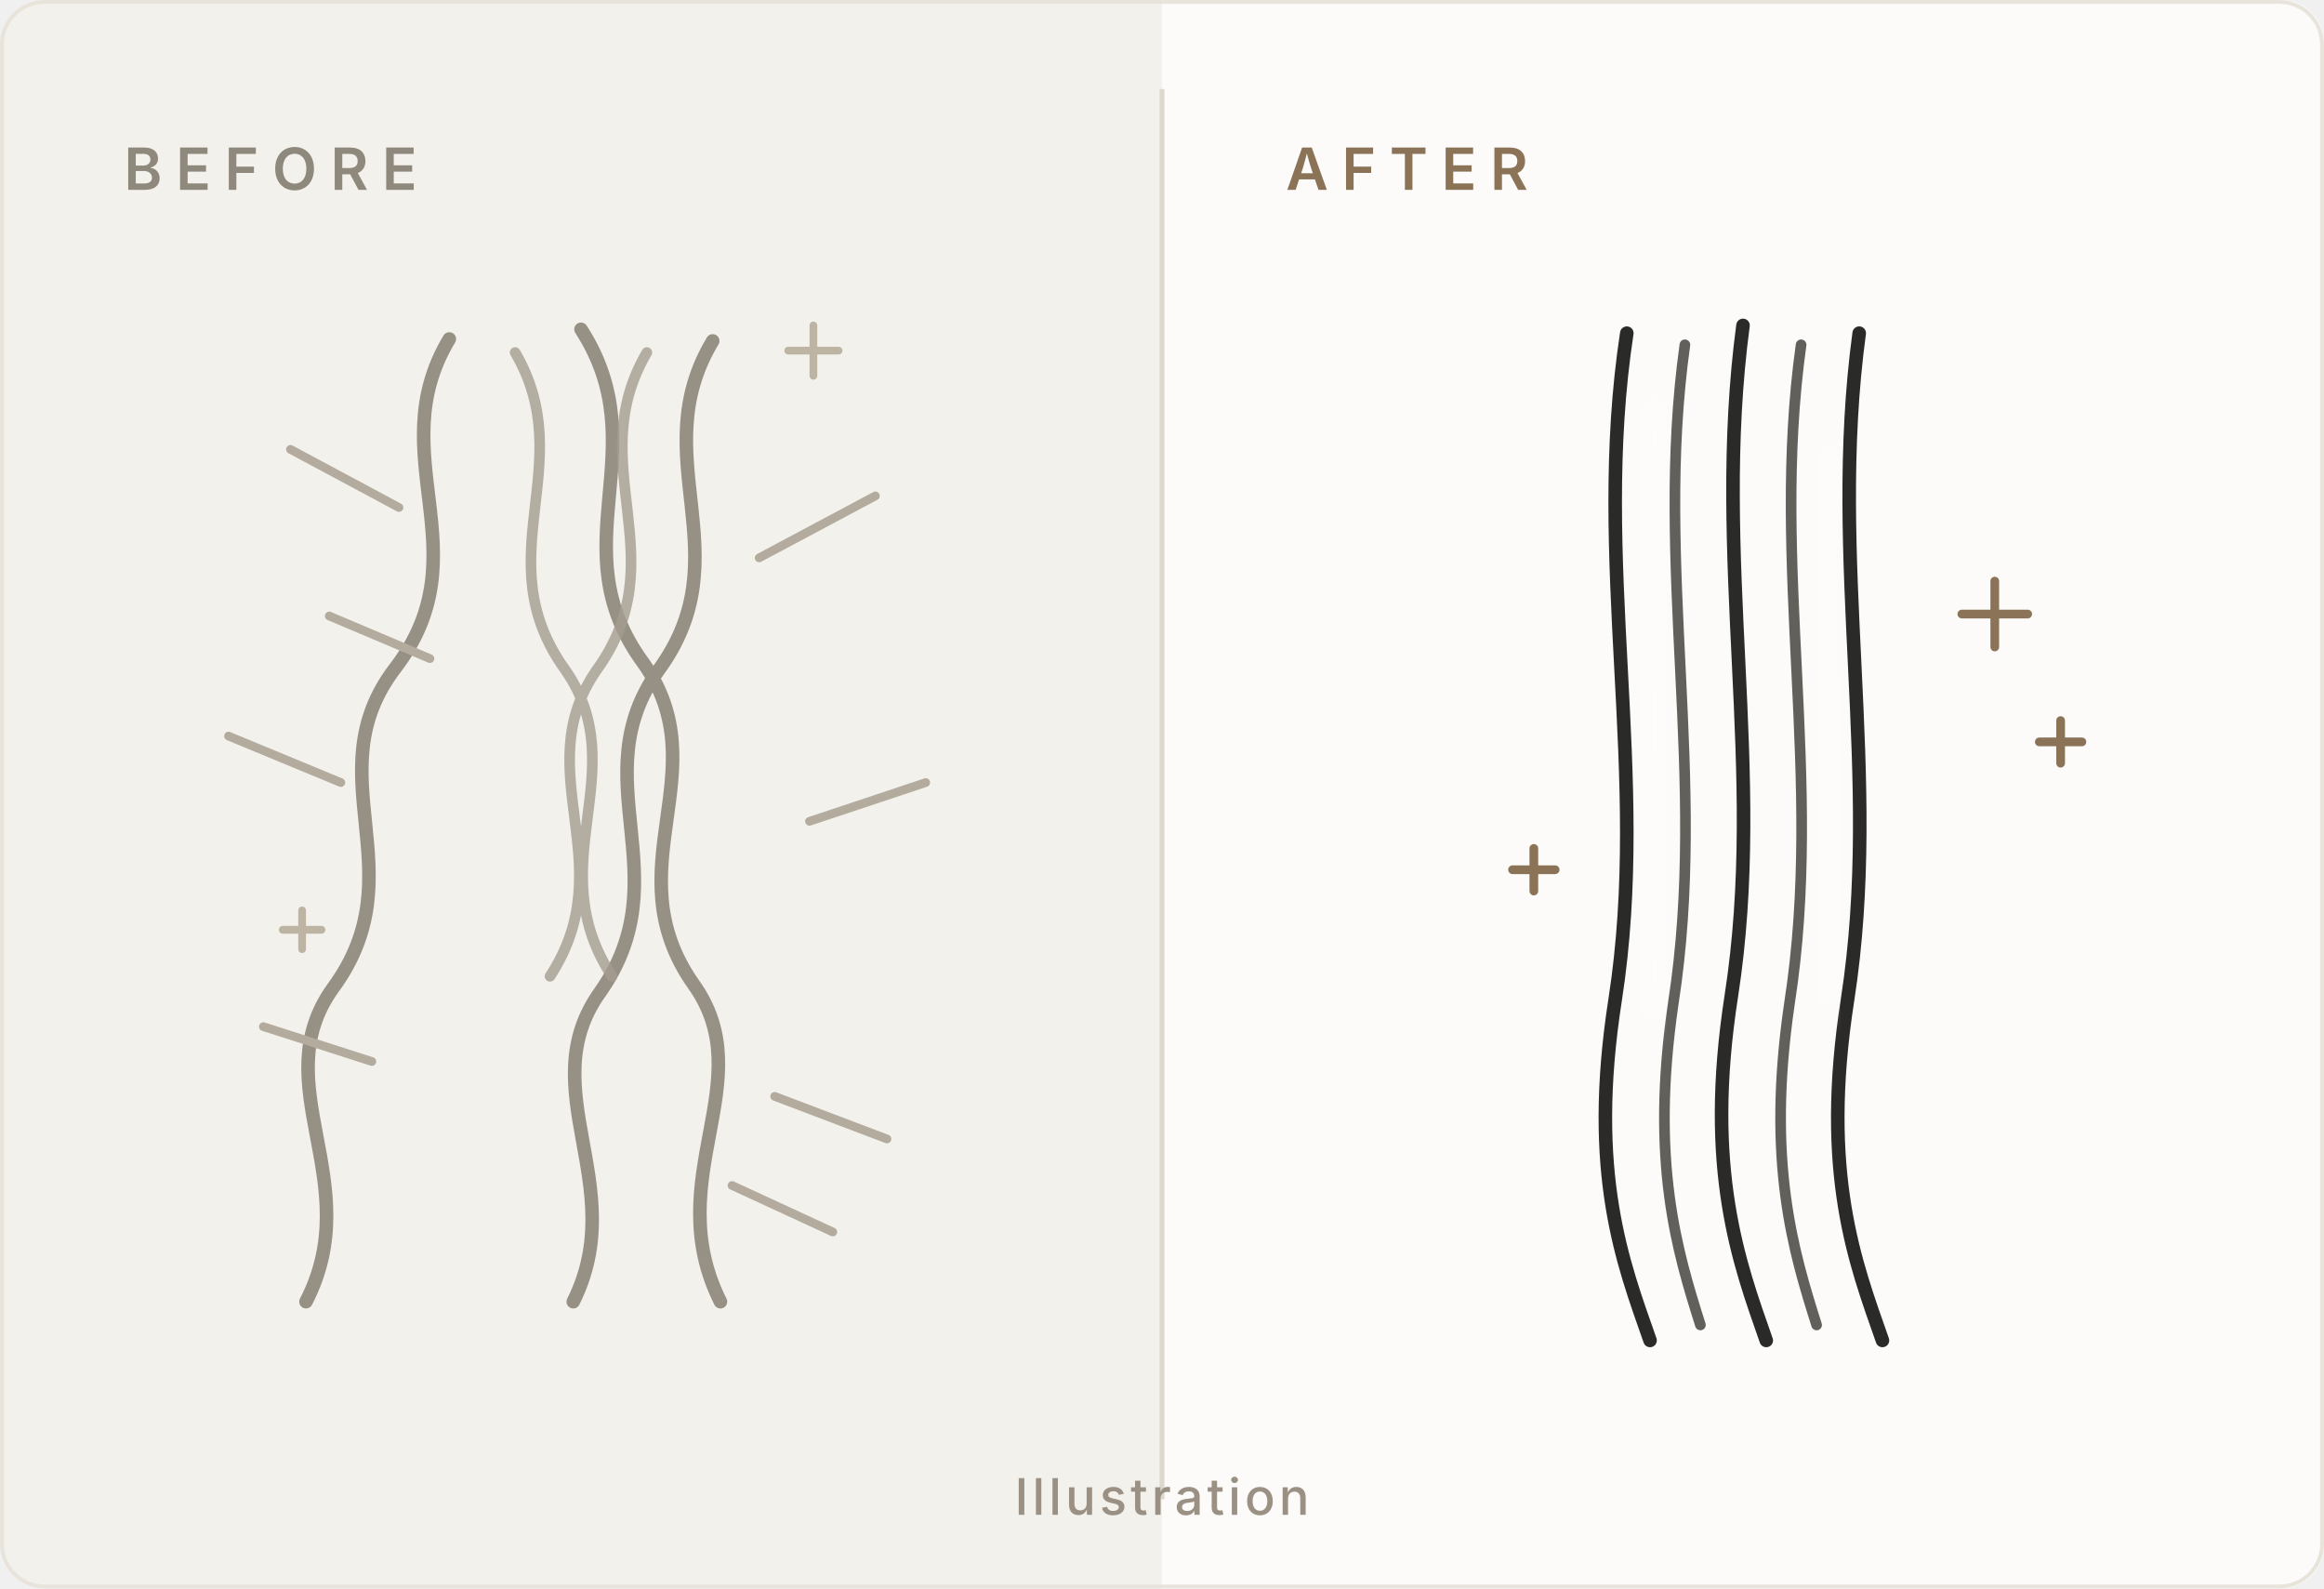
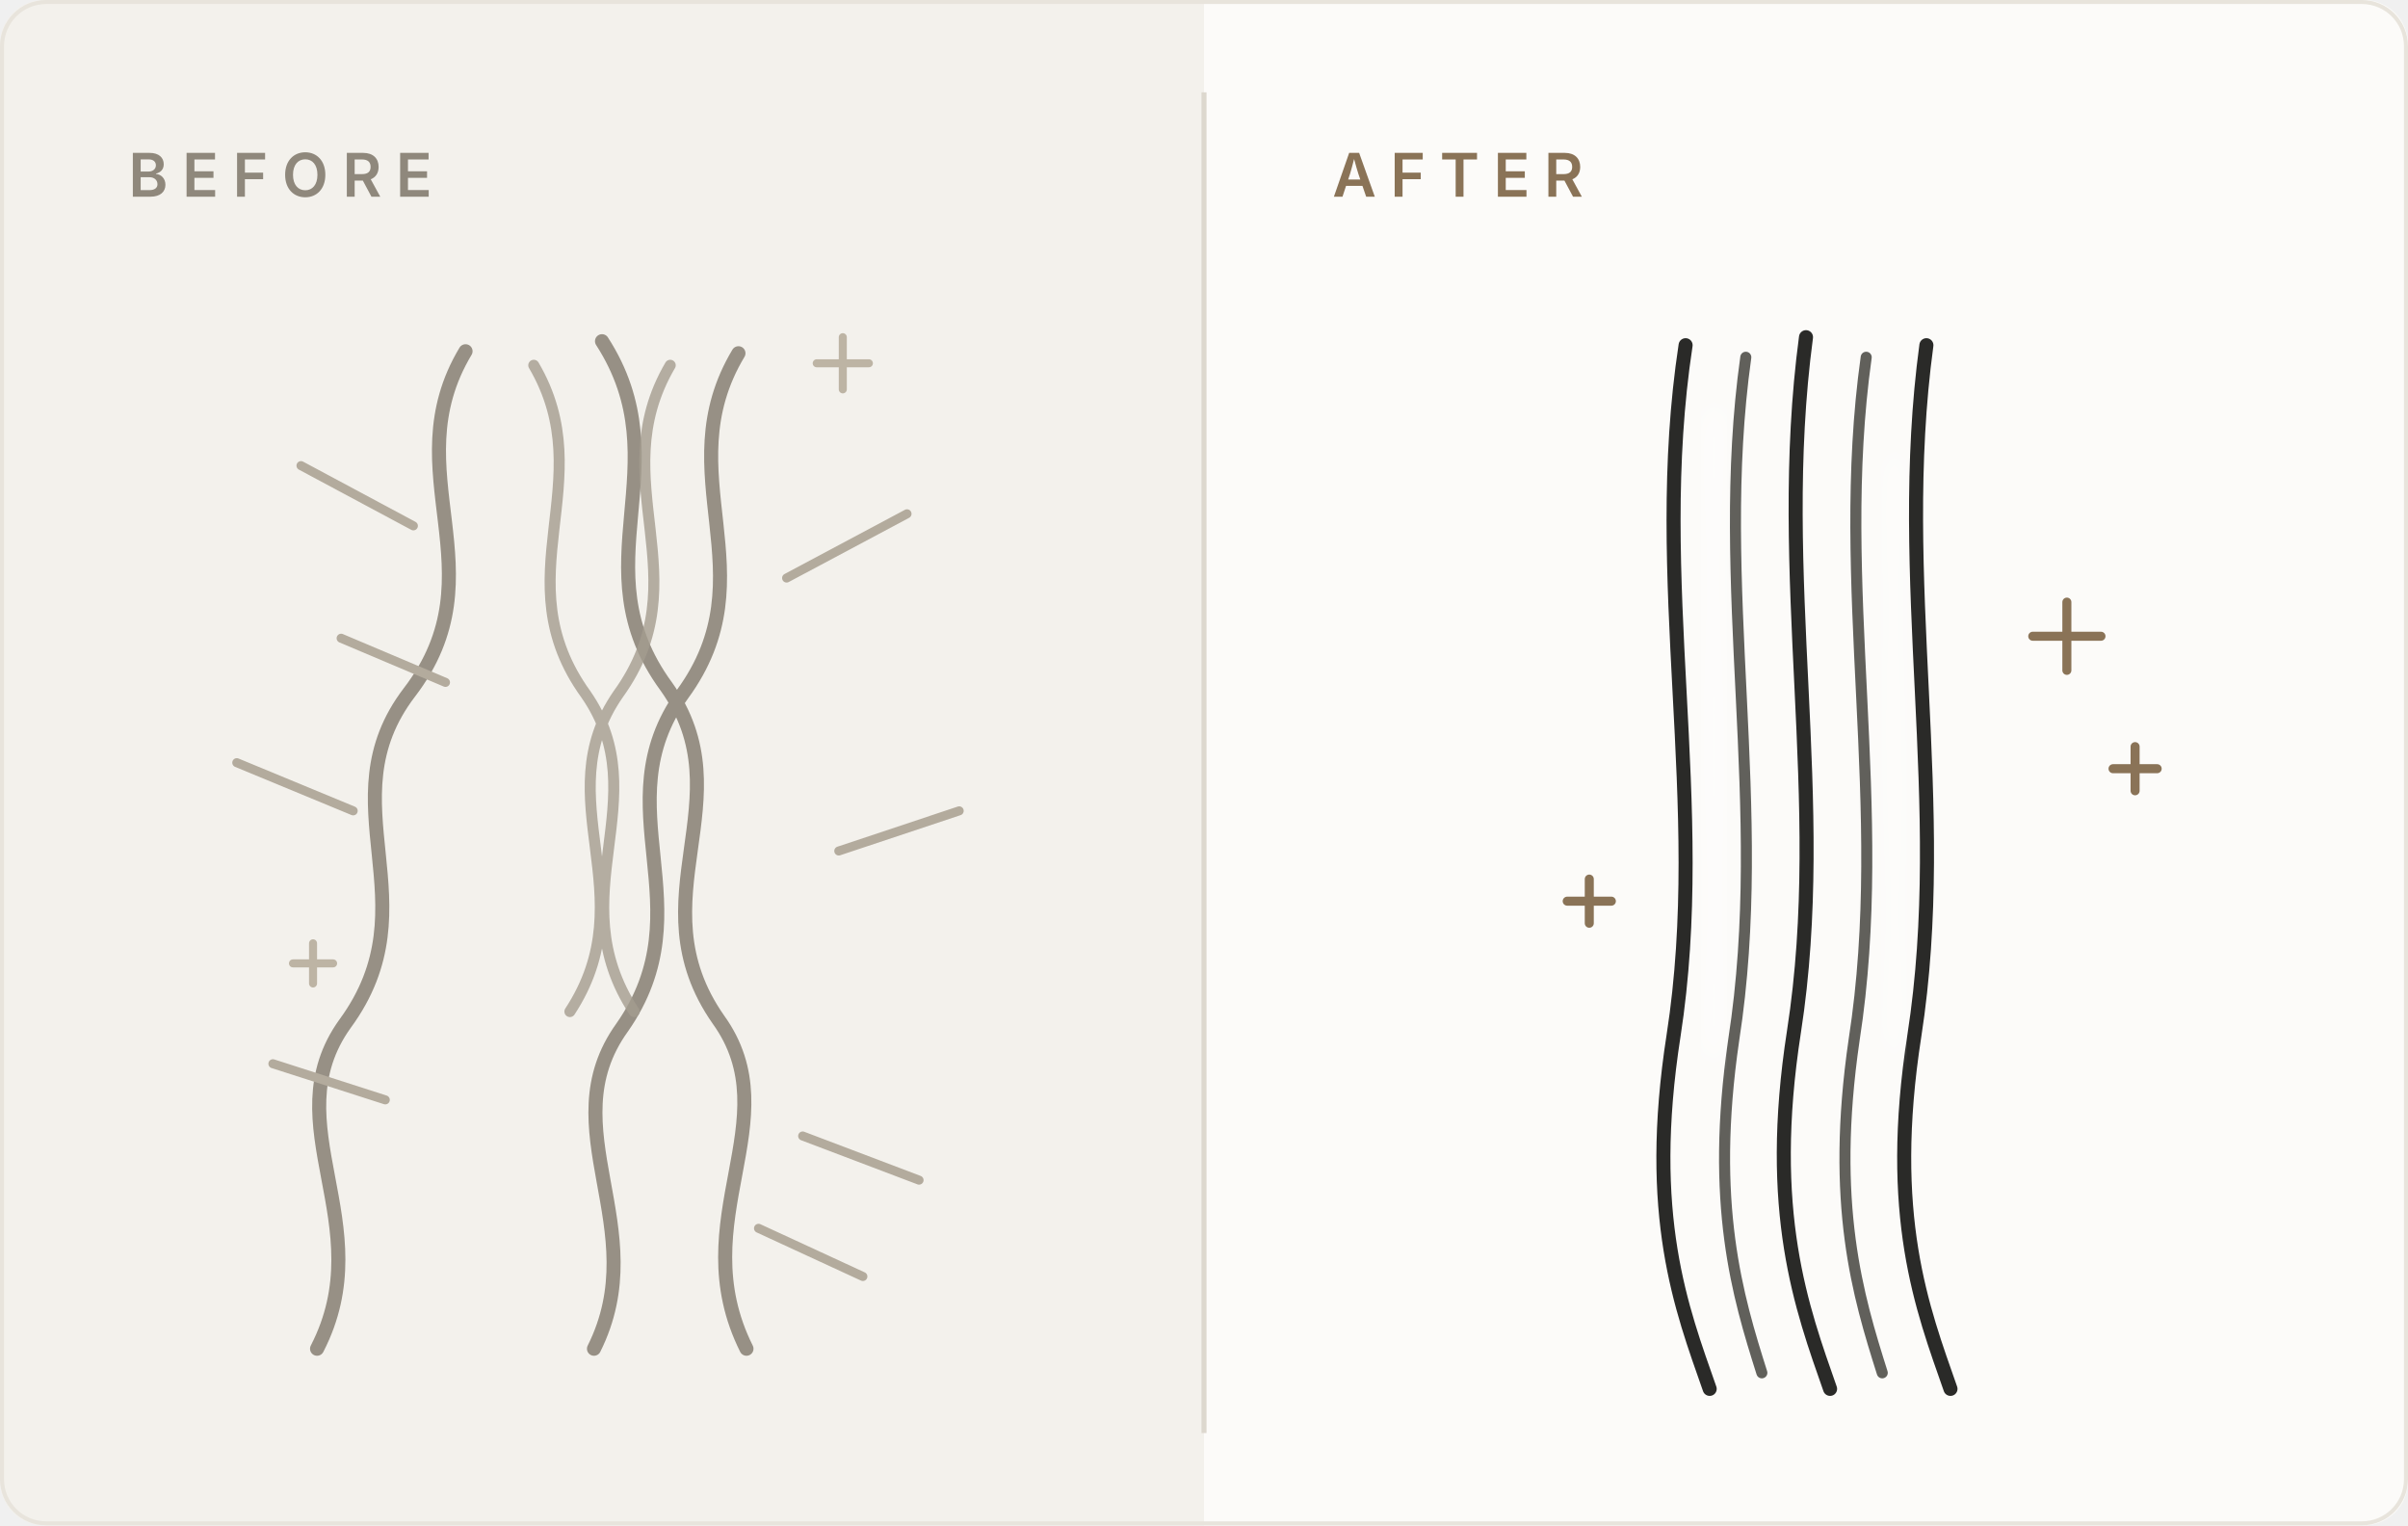
- <svg xmlns="http://www.w3.org/2000/svg" viewBox="0 0 1200 820" width="1200" height="820" role="img" aria-label="Illustration comparing frizzy hair with flyaways before The Silk Serum to smooth, glossy hair after">
+ <svg xmlns="http://www.w3.org/2000/svg" viewBox="0 0 1200 760" width="1200" height="760" role="img" aria-label="Illustration comparing frizzy hair with flyaways before The Silk Serum to smooth, glossy hair after">
  <defs>
    <filter id="baSheen" x="-50%" y="-50%" width="200%" height="200%">
      <feGaussianBlur stdDeviation="7" />
    </filter>
    <clipPath id="baCard">
-       <rect x="0" y="0" width="1200" height="820" rx="22" />
+       <rect x="0" y="0" width="1200" height="760" rx="22" />
    </clipPath>
  </defs>
  <g clip-path="url(#baCard)">
-     <rect x="0" y="0" width="600" height="820" fill="#f3f1ec" />
-     <rect x="600" y="0" width="600" height="820" fill="#fcfbf9" />
+     <rect x="0" y="0" width="600" height="760" fill="#f3f1ec" />
+     <rect x="600" y="0" width="600" height="760" fill="#fcfbf9" />
  </g>
  <g fill="none" stroke="#8f887c" stroke-width="7" stroke-linecap="round" opacity=".92">
    <path d="M232,175 C196,235 250,285 204,345 C162,400 216,450 172,510 C136,560 190,610 158,672" />
    <path d="M300,170 C340,232 288,282 332,342 C372,398 316,448 358,508 C394,558 340,608 372,672" />
    <path d="M368,176 C332,236 384,286 340,346 C300,402 352,452 310,512 C274,562 326,612 296,672" />
  </g>
  <g fill="none" stroke="#a49c8f" stroke-width="5.5" stroke-linecap="round" opacity=".8">
    <path d="M266,182 C300,240 250,288 292,346 C328,398 278,446 316,504" />
    <path d="M334,182 C300,240 350,288 308,346 C272,398 322,446 284,504" />
  </g>
  <g stroke="#b3ab9d" stroke-width="4.5" stroke-linecap="round">
    <line x1="206" y1="262" x2="150" y2="232" />
    <line x1="392" y1="288" x2="452" y2="256" />
    <line x1="176" y1="404" x2="118" y2="380" />
    <line x1="418" y1="424" x2="478" y2="404" />
    <line x1="192" y1="548" x2="136" y2="530" />
    <line x1="400" y1="566" x2="458" y2="588" />
    <line x1="222" y1="340" x2="170" y2="318" />
    <line x1="378" y1="612" x2="430" y2="636" />
  </g>
  <g stroke="#bdb4a4" stroke-width="4" stroke-linecap="round">
    <path d="M420,168 l0,26 M407,181 l26,0" />
    <path d="M156,470 l0,20 M146,480 l20,0" />
  </g>
  <g fill="none" stroke="#2a2a28" stroke-width="7" stroke-linecap="round">
    <path d="M840,172 C822,290 852,400 834,516 C820,606 838,652 852,692" />
    <path d="M900,168 C884,288 912,398 894,514 C880,604 898,652 912,692" />
    <path d="M960,172 C944,290 972,400 954,516 C940,606 958,652 972,692" />
  </g>
  <g fill="none" stroke="#454540" stroke-width="5.5" stroke-linecap="round" opacity=".85">
    <path d="M870,178 C854,292 882,402 864,518 C852,600 866,646 878,684" />
    <path d="M930,178 C914,292 942,402 924,518 C912,600 926,646 938,684" />
  </g>
  <path d="M856,210 C840,320 868,420 852,520" fill="none" stroke="#ffffff" stroke-width="11" stroke-linecap="round" opacity=".75" filter="url(#baSheen)" />
  <path d="M946,230 C930,336 958,428 942,520" fill="none" stroke="#ffffff" stroke-width="8" stroke-linecap="round" opacity=".55" filter="url(#baSheen)" />
  <g stroke="#8a7357" stroke-width="4.5" stroke-linecap="round">
    <path d="M1030,300 l0,34 M1013,317 l34,0" />
    <path d="M1064,372 l0,22 M1053,383 l22,0" />
    <path d="M792,438 l0,22 M781,449 l22,0" />
  </g>
-   <line x1="600" y1="46" x2="600" y2="774" stroke="#ddd8ce" stroke-width="2.5" />
+   <line x1="600" y1="46" x2="600" y2="714" stroke="#ddd8ce" stroke-width="2.5" />
  <text x="64" y="98" font-family="Inter,Helvetica Neue,Arial,sans-serif" font-size="30" font-weight="600" letter-spacing="7" fill="#8f887c">BEFORE</text>
  <text x="664" y="98" font-family="Inter,Helvetica Neue,Arial,sans-serif" font-size="30" font-weight="600" letter-spacing="7" fill="#8a7357">AFTER</text>
-   <text x="600" y="782" text-anchor="middle" font-family="Inter,Helvetica Neue,Arial,sans-serif" font-size="26" font-weight="500" letter-spacing="2" fill="#9a9184">Illustration</text>
-   <rect x="1" y="1" width="1198" height="818" rx="22" fill="none" stroke="#e8e4dc" stroke-width="2" />
+   <rect x="1" y="1" width="1198" height="758" rx="22" fill="none" stroke="#e8e4dc" stroke-width="2" />
</svg>
